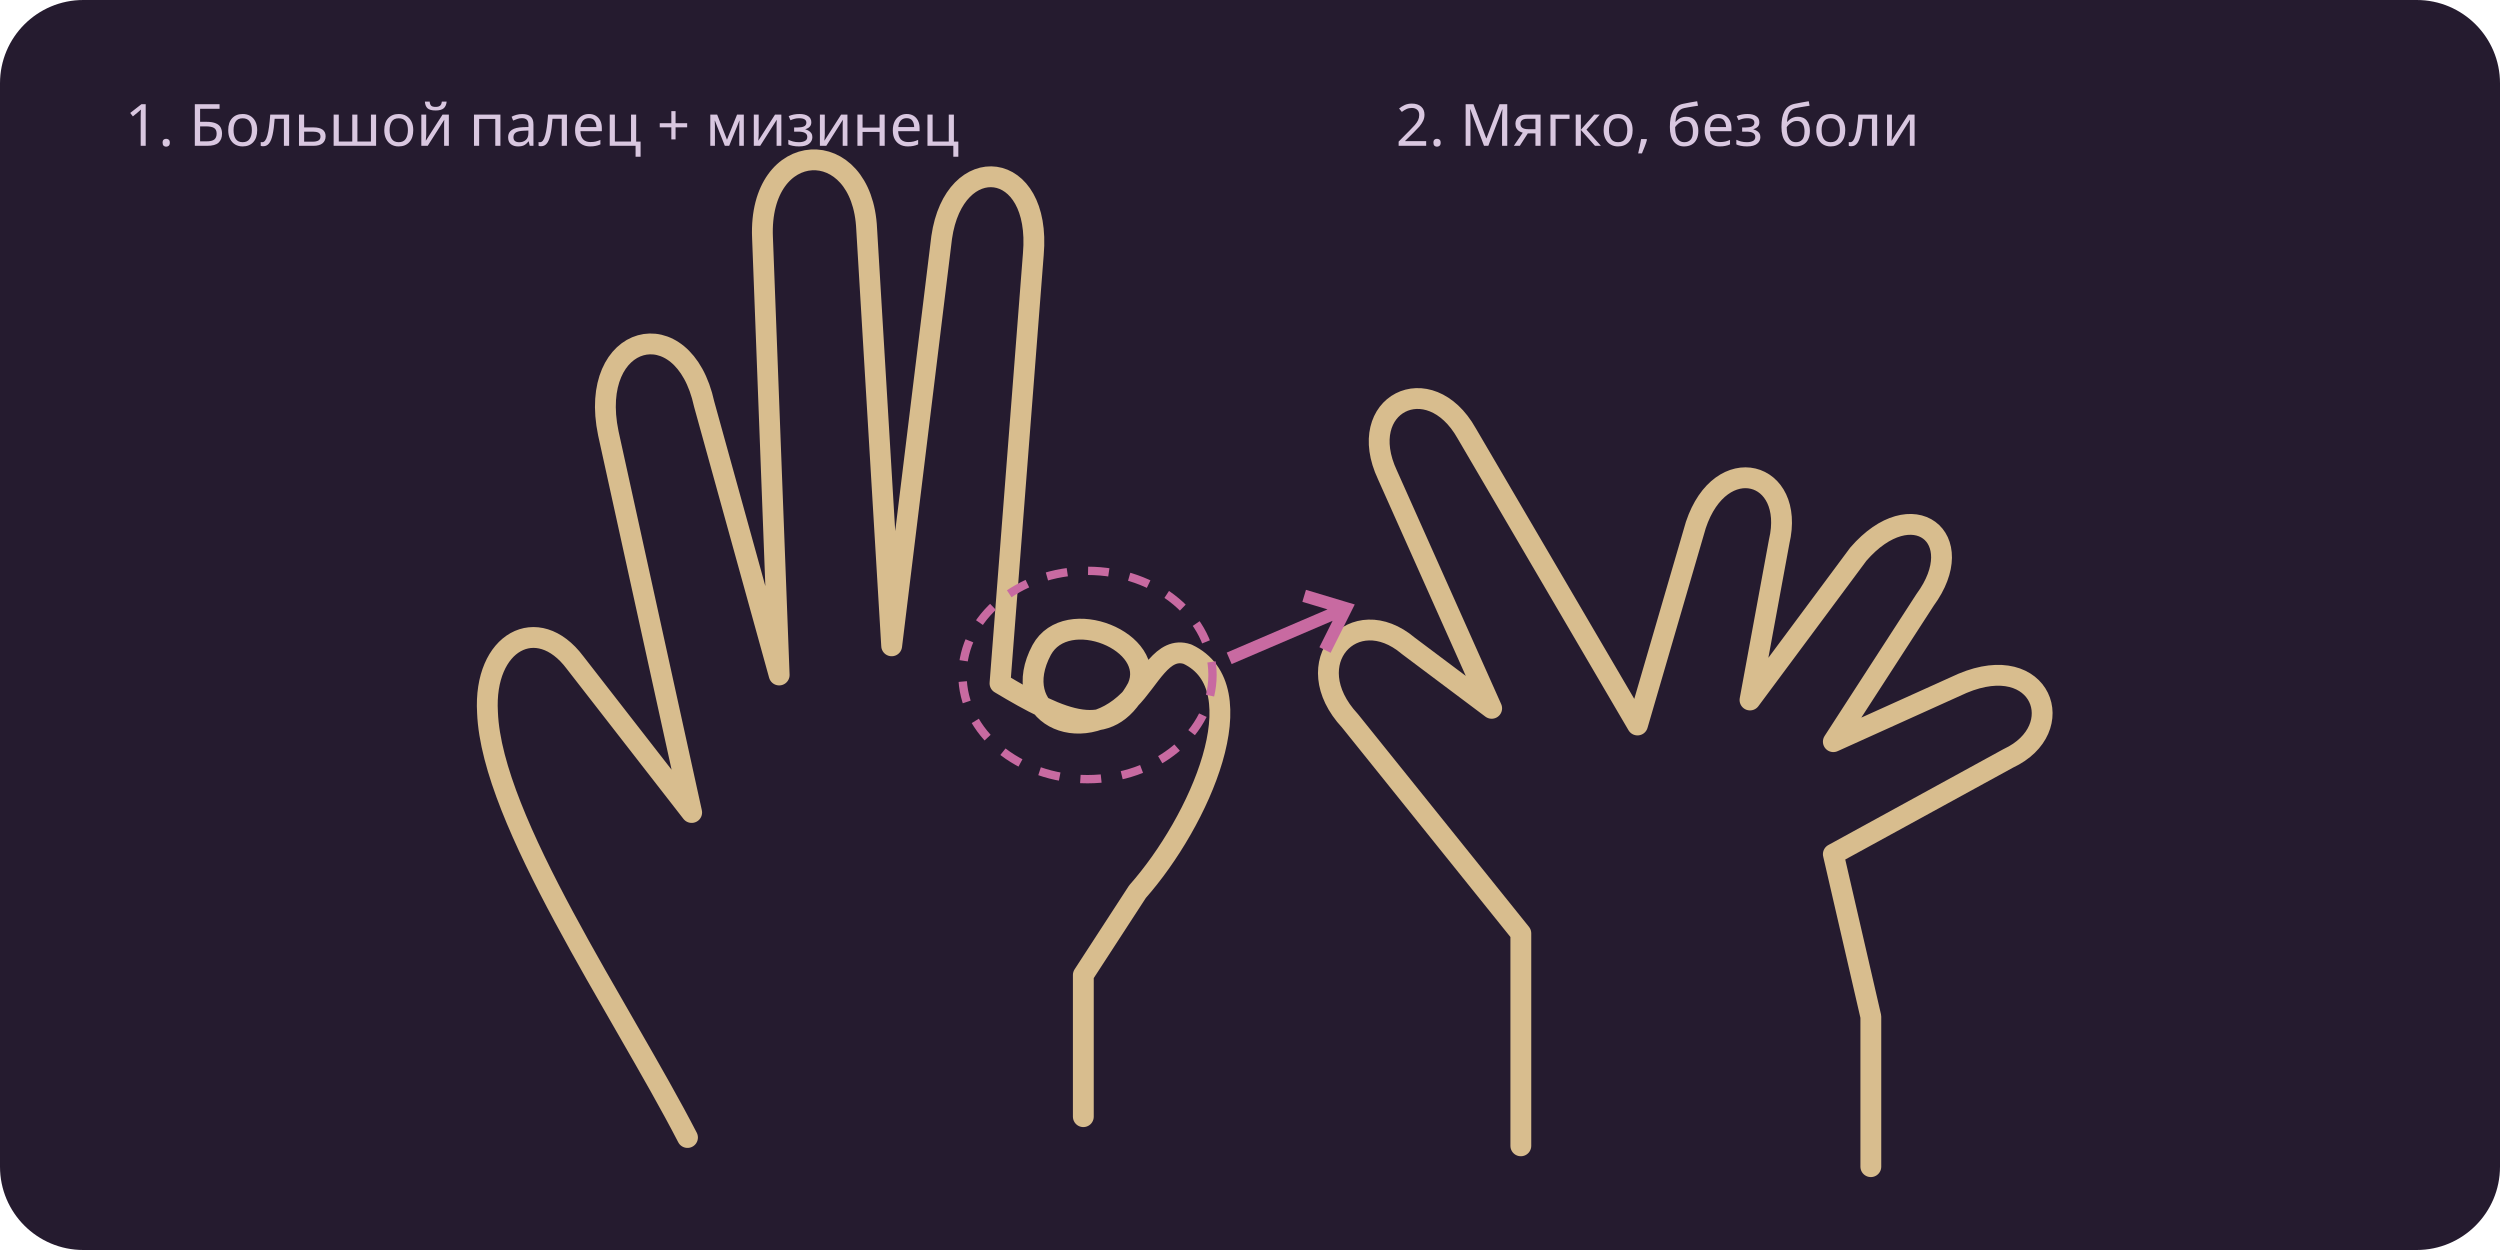
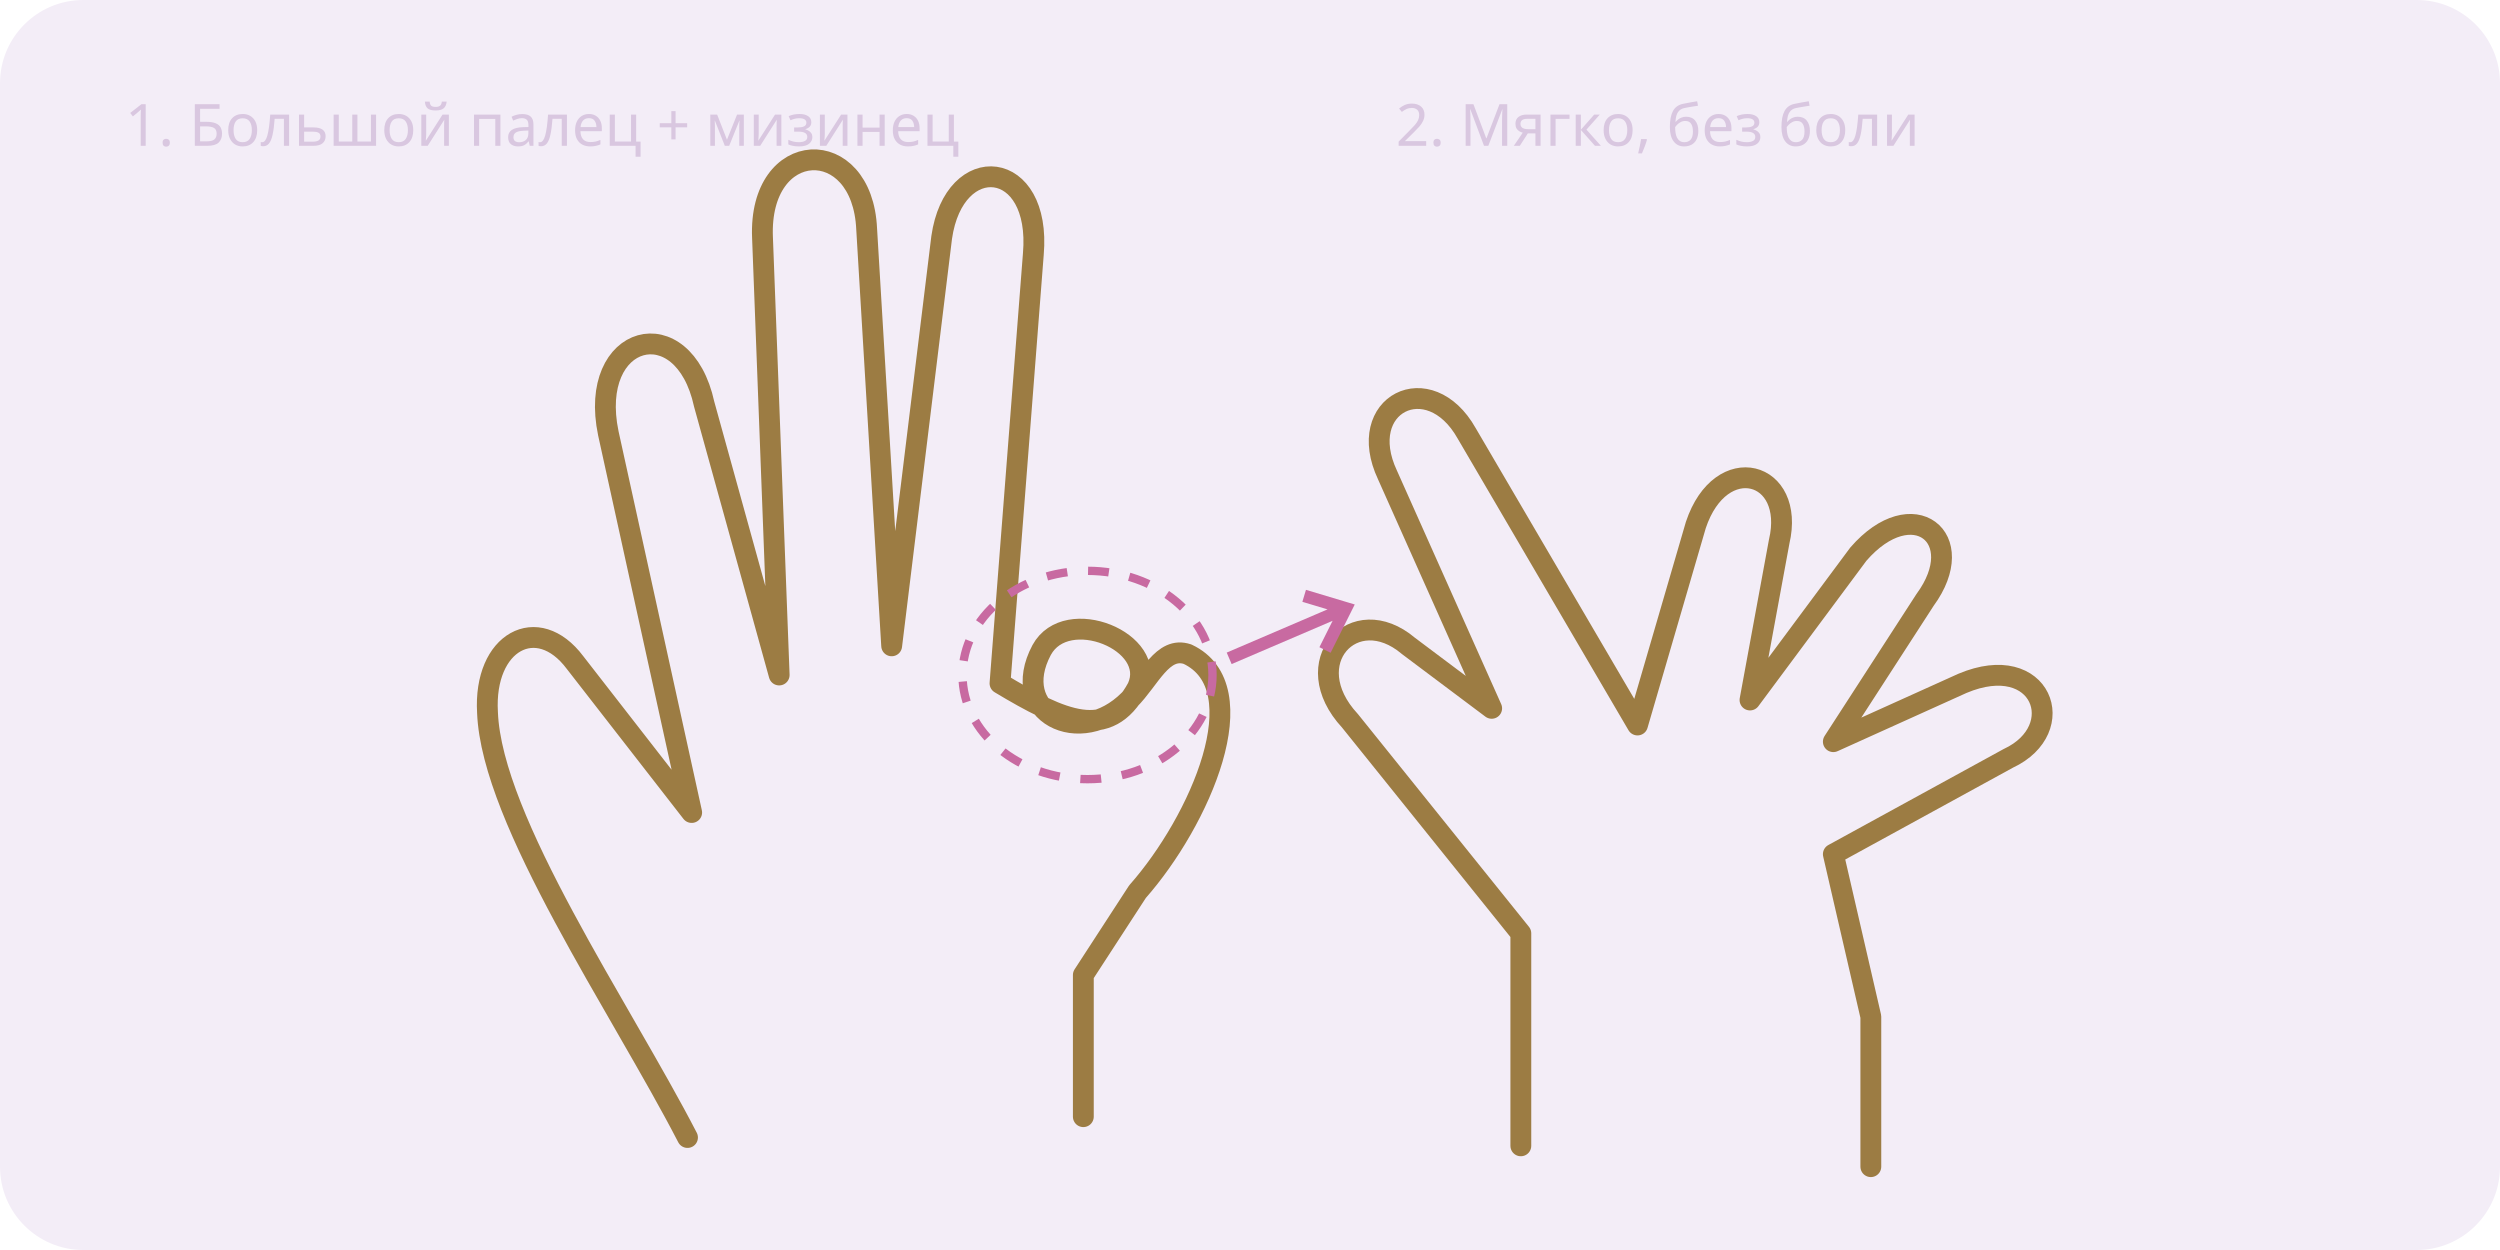
<svg xmlns="http://www.w3.org/2000/svg" viewBox="0 0 600 300">
-   <rect width="600" height="300" rx="20" fill="#251b2f" />
-   <g fill="none" stroke="#d8bd8e" stroke-width="5" stroke-linecap="round" stroke-linejoin="round">
+   <rect width="600" height="300" rx="20" fill="#f3edf7" />
+   <g fill="none" stroke="#9c7c43" stroke-width="5" stroke-linecap="round" stroke-linejoin="round">
    <path d="M165 273c-16-31-47-76-48-102-1-17 12-24 21-12l28 36-20-91c-5-24 18-30 23-7l18 65-4-105c-1-24 24-25 25-2l6 100 12-98c3-21 24-19 22 4l-8 103c15 9 26 14 33 1 5-11-17-20-23-9-8 15 9 24 21 12 5-5 8-13 14-11 17 8 3 40-12 57l-13 20v34" />
    <path d="M365 275v-51l-41-51c-13-14 1-29 14-18l20 15-25-56c-8-17 10-26 19-10l41 70 14-48c6-18 24-13 20 4l-7 38 26-35c13-15 27-4 16 11l-22 34 31-14c19-8 26 11 11 18l-42 23 9 39v36" />
  </g>
  <ellipse cx="261" cy="162" rx="30" ry="25" fill="none" stroke="#c86aa1" stroke-width="2" stroke-dasharray="5 5" />
  <path d="m295 158 28-12m-10-3 10 3-5 10" fill="none" stroke="#c86aa1" stroke-width="3" />
  <text x="30" y="35" font-family="sans-serif" font-size="14" fill="#d9c7e0">1. Большой палец + мизинец</text>
  <text x="335" y="35" font-family="sans-serif" font-size="14" fill="#d9c7e0">2. Мягко, без боли</text>
</svg>
